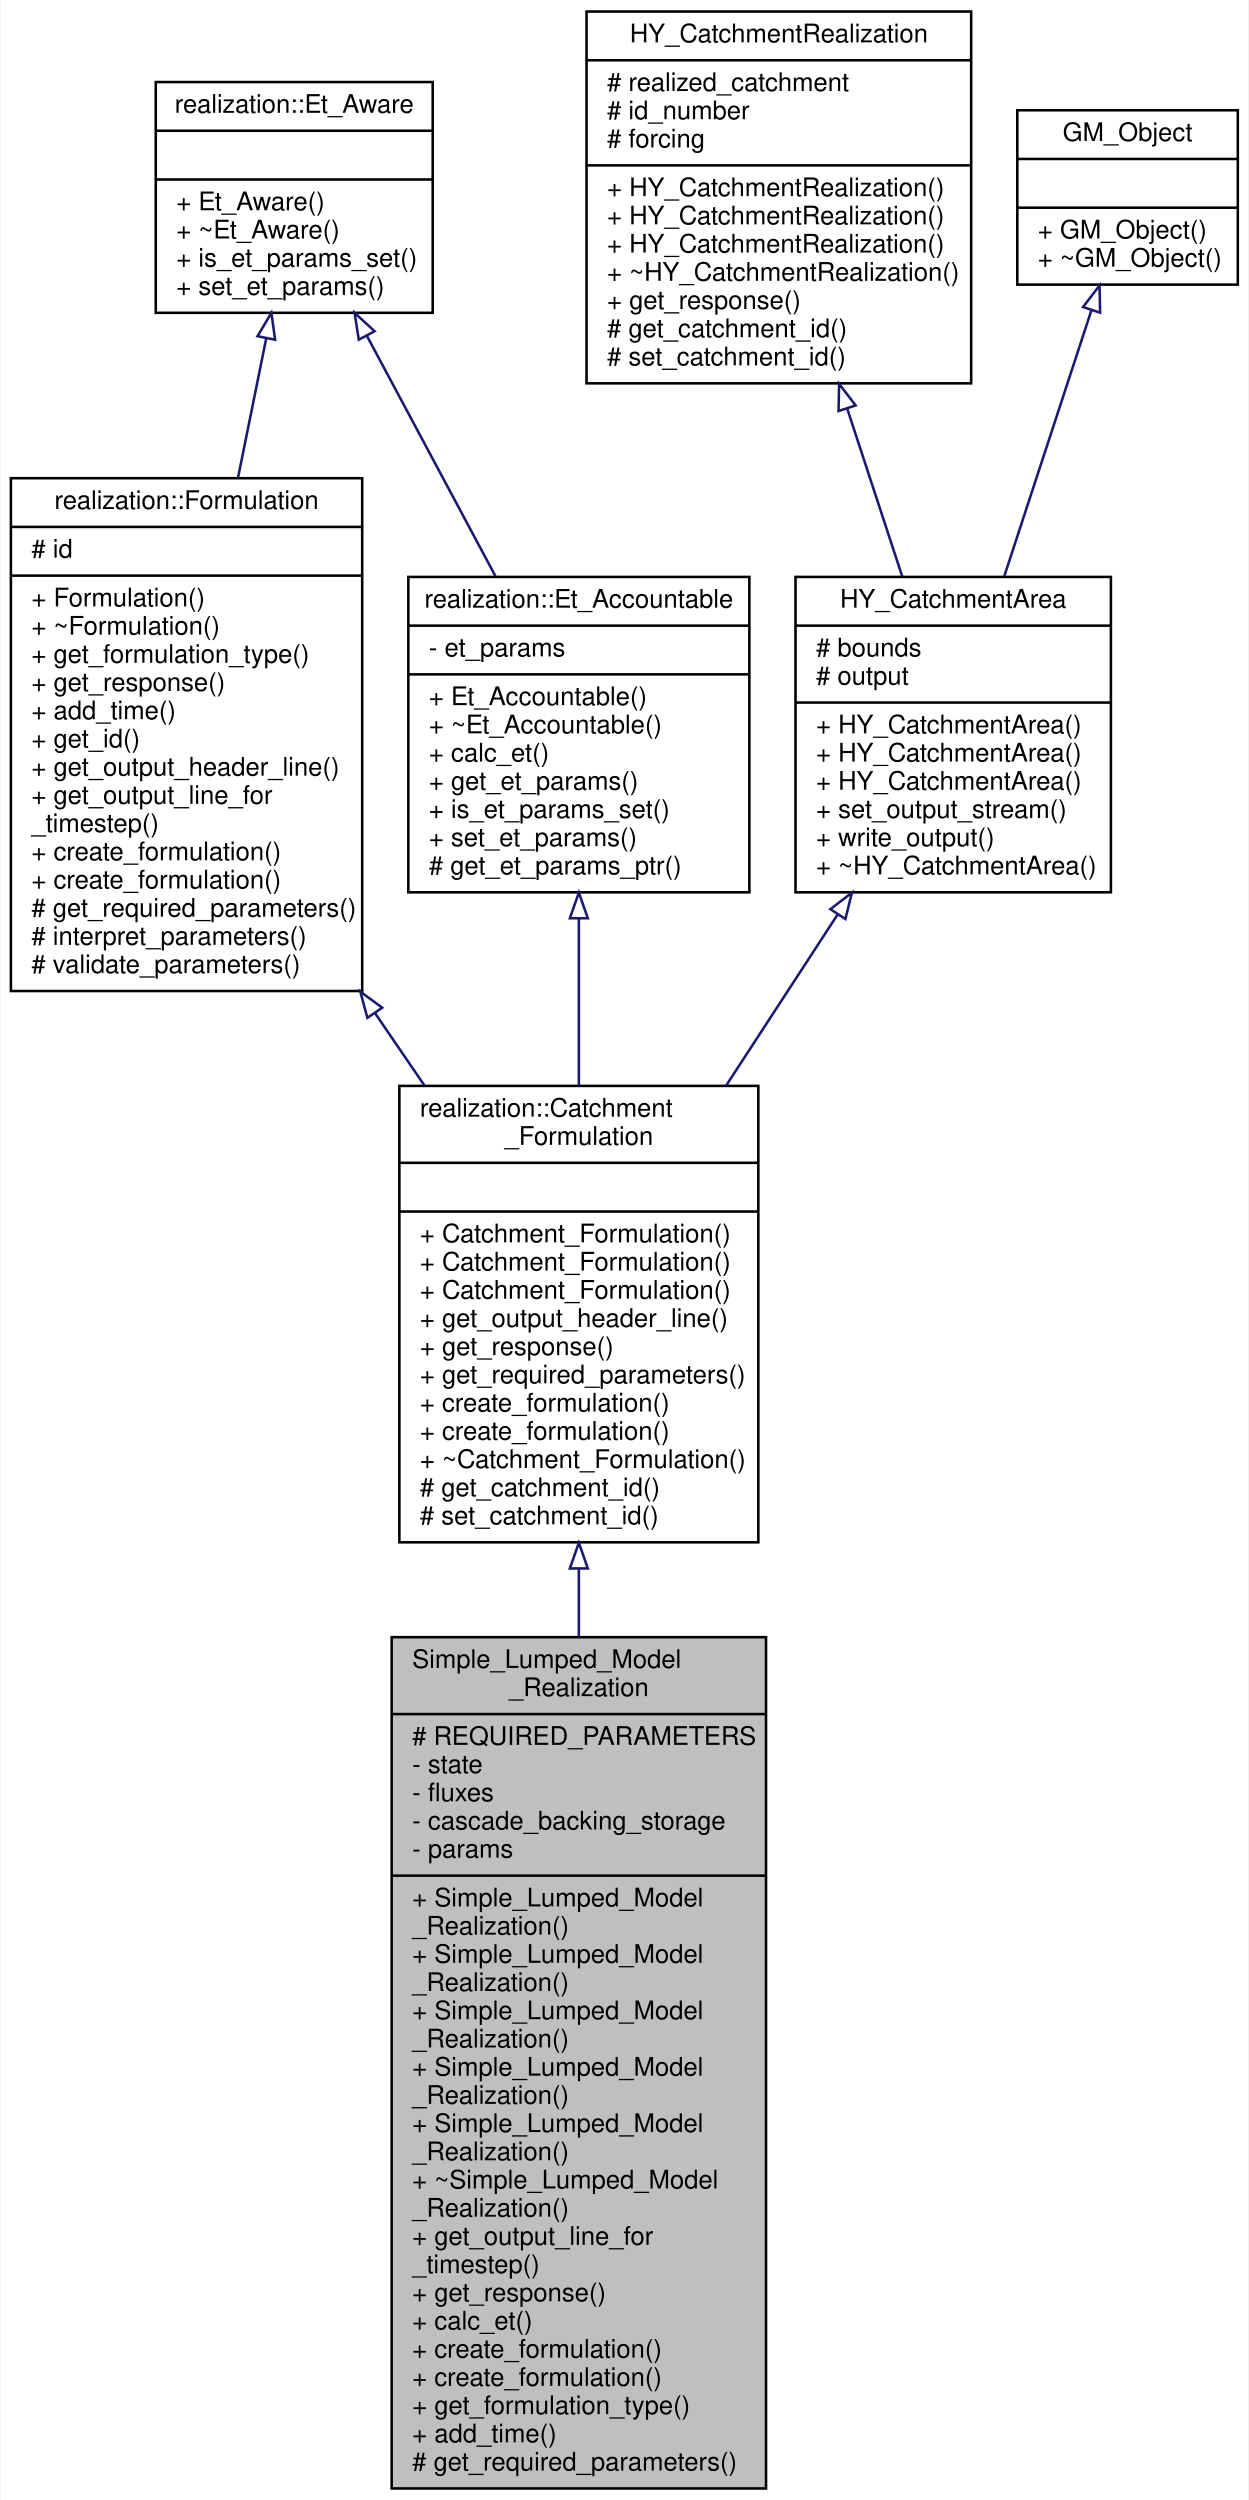
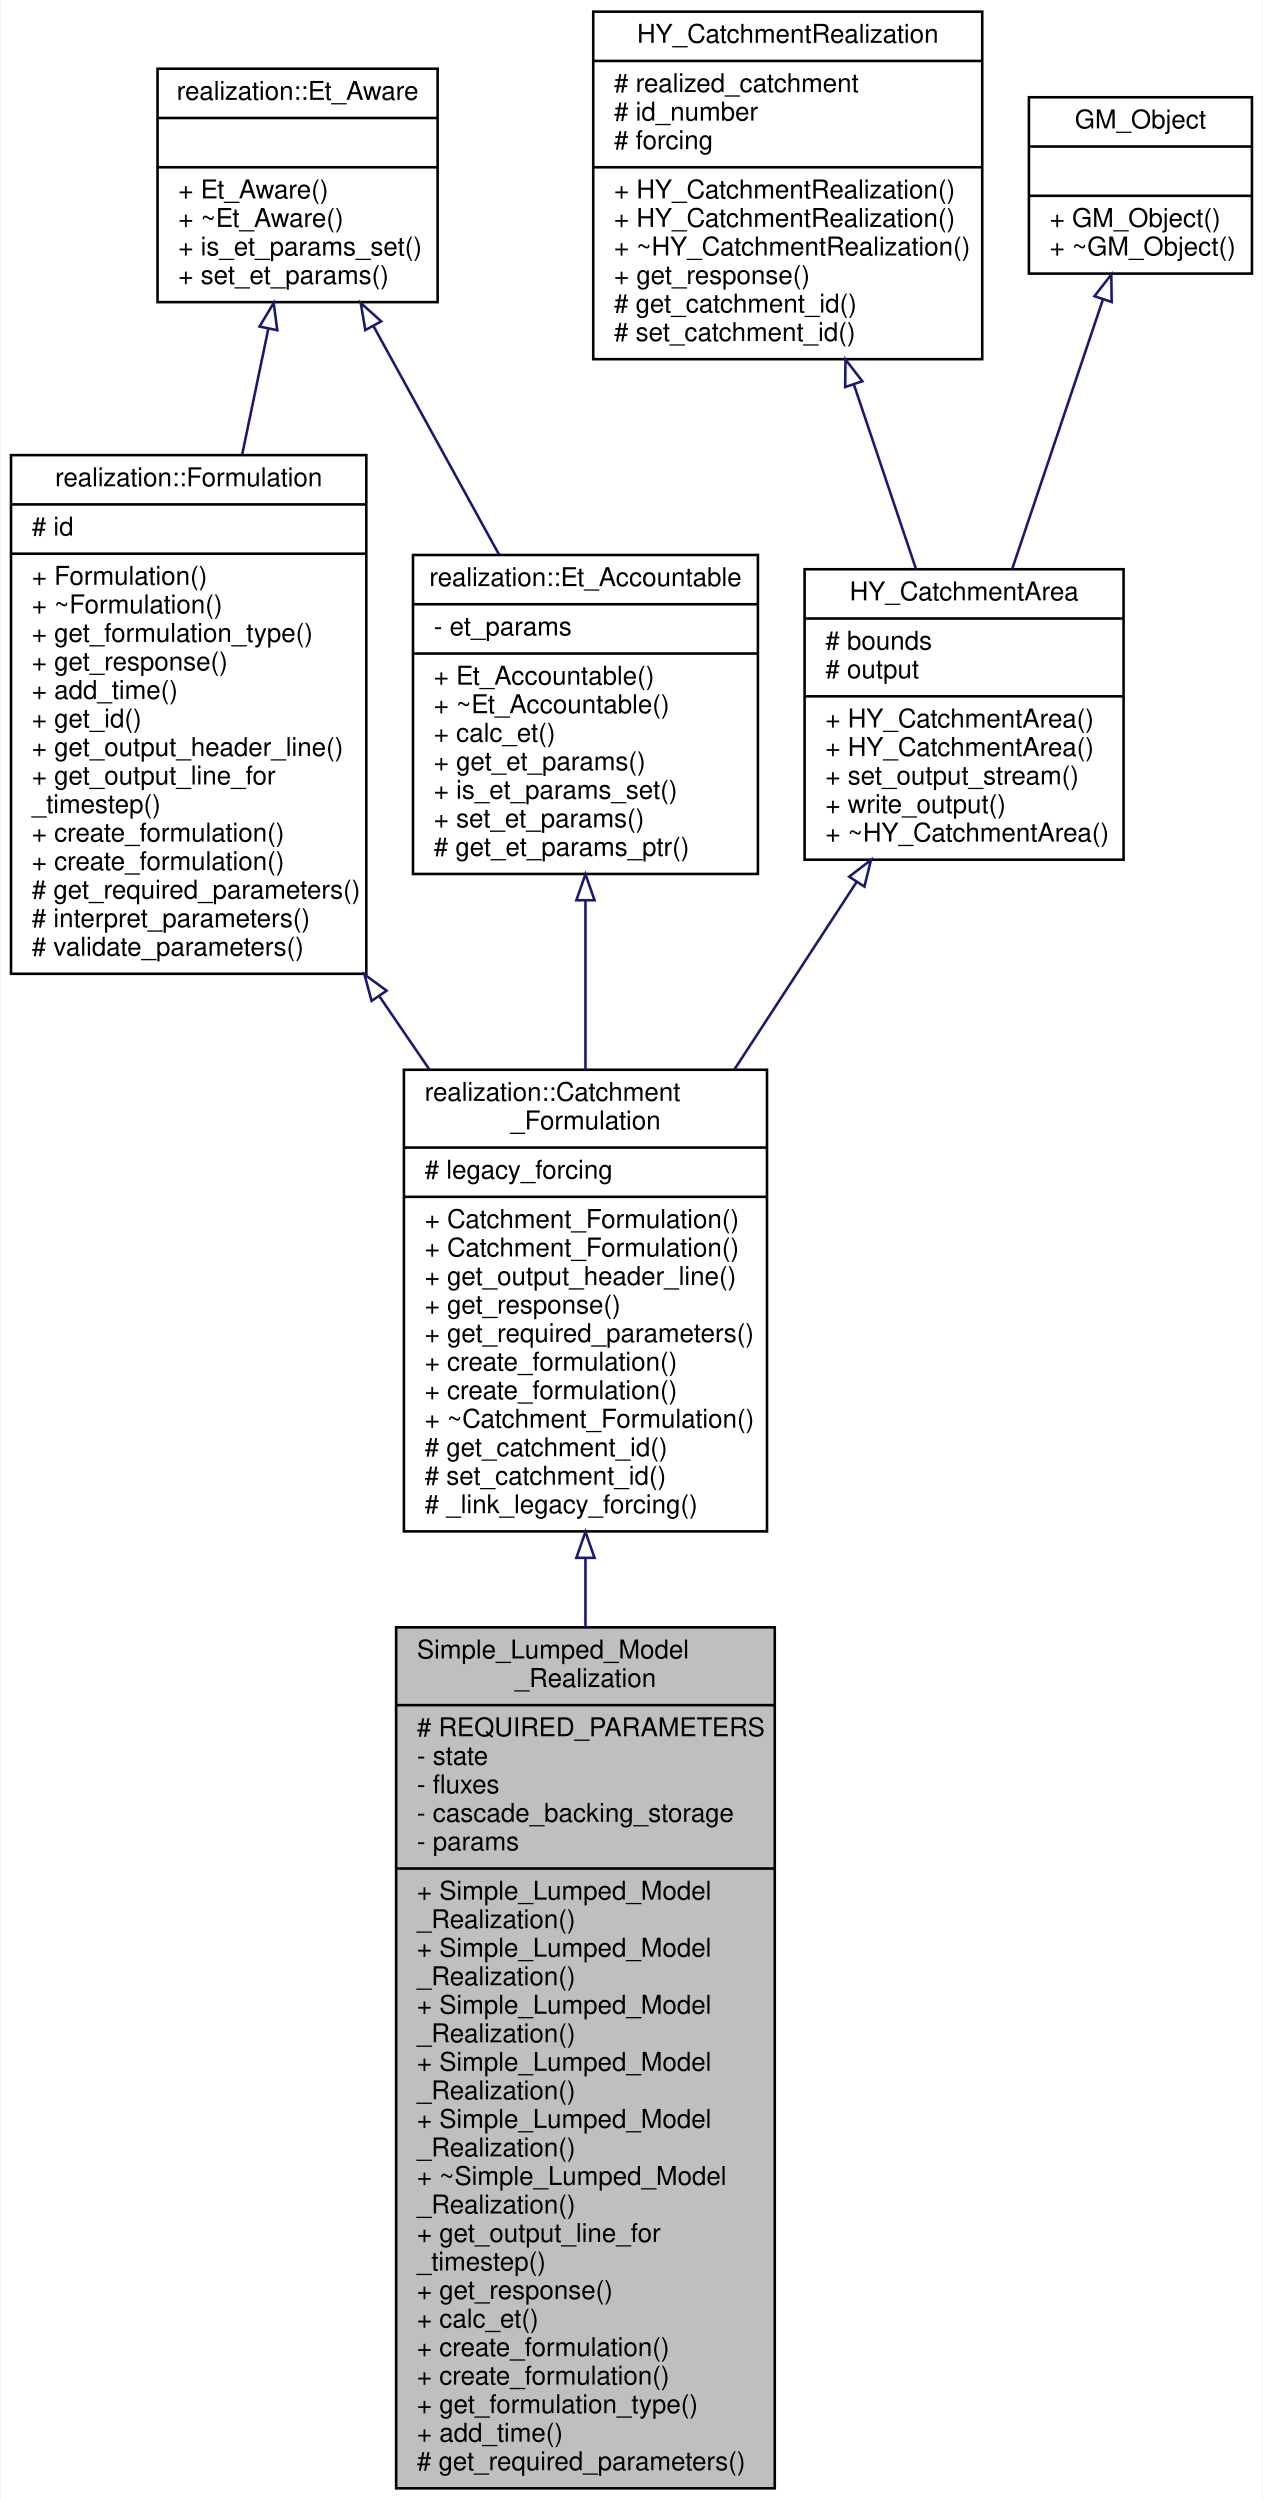
- <svg xmlns="http://www.w3.org/2000/svg" xmlns:xlink="http://www.w3.org/1999/xlink" width="487pt" height="975pt" viewBox="0.00 0.00 486.50 975.00">
-   <g id="graph0" class="graph" transform="scale(1 1) rotate(0) translate(4 971)">
-     <polygon fill="white" stroke="transparent" points="-4,4 -4,-971 482.5,-971 482.5,4 -4,4" />
+ <svg xmlns="http://www.w3.org/2000/svg" xmlns:xlink="http://www.w3.org/1999/xlink" width="487pt" height="964pt" viewBox="0.00 0.00 486.50 964.00">
+   <g id="graph0" class="graph" transform="scale(1 1) rotate(0) translate(4 960)">
+     <polygon fill="white" stroke="transparent" points="-4,4 -4,-960 482.5,-960 482.5,4 -4,4" />
    <g id="node1" class="node">
      <g id="a_node1">
        <a xlink:title=" ">
          <polygon fill="#bfbfbf" stroke="black" points="148.5,-0.5 148.5,-332.5 294.5,-332.5 294.5,-0.5 148.5,-0.5" />
          <text text-anchor="start" x="156.5" y="-320.5" font-family="Helvetica,sans-Serif" font-size="10.00">Simple_Lumped_Model</text>
          <text text-anchor="middle" x="221.5" y="-309.5" font-family="Helvetica,sans-Serif" font-size="10.00">_Realization</text>
          <polyline fill="none" stroke="black" points="148.5,-302.5 294.5,-302.5 " />
          <text text-anchor="start" x="156.5" y="-290.5" font-family="Helvetica,sans-Serif" font-size="10.00"># REQUIRED_PARAMETERS</text>
          <text text-anchor="start" x="156.5" y="-279.5" font-family="Helvetica,sans-Serif" font-size="10.00">- state</text>
          <text text-anchor="start" x="156.5" y="-268.5" font-family="Helvetica,sans-Serif" font-size="10.00">- fluxes</text>
          <text text-anchor="start" x="156.5" y="-257.5" font-family="Helvetica,sans-Serif" font-size="10.00">- cascade_backing_storage</text>
          <text text-anchor="start" x="156.5" y="-246.5" font-family="Helvetica,sans-Serif" font-size="10.00">- params</text>
          <polyline fill="none" stroke="black" points="148.5,-239.5 294.5,-239.5 " />
          <text text-anchor="start" x="156.5" y="-227.5" font-family="Helvetica,sans-Serif" font-size="10.00">+ Simple_Lumped_Model</text>
          <text text-anchor="start" x="156.5" y="-216.5" font-family="Helvetica,sans-Serif" font-size="10.00">_Realization()</text>
          <text text-anchor="start" x="156.5" y="-205.5" font-family="Helvetica,sans-Serif" font-size="10.00">+ Simple_Lumped_Model</text>
          <text text-anchor="start" x="156.5" y="-194.5" font-family="Helvetica,sans-Serif" font-size="10.00">_Realization()</text>
          <text text-anchor="start" x="156.5" y="-183.5" font-family="Helvetica,sans-Serif" font-size="10.00">+ Simple_Lumped_Model</text>
          <text text-anchor="start" x="156.5" y="-172.5" font-family="Helvetica,sans-Serif" font-size="10.00">_Realization()</text>
          <text text-anchor="start" x="156.5" y="-161.5" font-family="Helvetica,sans-Serif" font-size="10.00">+ Simple_Lumped_Model</text>
          <text text-anchor="start" x="156.5" y="-150.5" font-family="Helvetica,sans-Serif" font-size="10.00">_Realization()</text>
          <text text-anchor="start" x="156.5" y="-139.5" font-family="Helvetica,sans-Serif" font-size="10.00">+ Simple_Lumped_Model</text>
          <text text-anchor="start" x="156.5" y="-128.5" font-family="Helvetica,sans-Serif" font-size="10.00">_Realization()</text>
          <text text-anchor="start" x="156.5" y="-117.5" font-family="Helvetica,sans-Serif" font-size="10.00">+ ~Simple_Lumped_Model</text>
          <text text-anchor="start" x="156.5" y="-106.5" font-family="Helvetica,sans-Serif" font-size="10.00">_Realization()</text>
          <text text-anchor="start" x="156.5" y="-95.5" font-family="Helvetica,sans-Serif" font-size="10.00">+ get_output_line_for</text>
          <text text-anchor="start" x="156.5" y="-84.5" font-family="Helvetica,sans-Serif" font-size="10.00">_timestep()</text>
          <text text-anchor="start" x="156.5" y="-73.5" font-family="Helvetica,sans-Serif" font-size="10.00">+ get_response()</text>
          <text text-anchor="start" x="156.5" y="-62.5" font-family="Helvetica,sans-Serif" font-size="10.00">+ calc_et()</text>
          <text text-anchor="start" x="156.5" y="-51.5" font-family="Helvetica,sans-Serif" font-size="10.00">+ create_formulation()</text>
          <text text-anchor="start" x="156.5" y="-40.5" font-family="Helvetica,sans-Serif" font-size="10.00">+ create_formulation()</text>
          <text text-anchor="start" x="156.5" y="-29.5" font-family="Helvetica,sans-Serif" font-size="10.00">+ get_formulation_type()</text>
          <text text-anchor="start" x="156.5" y="-18.5" font-family="Helvetica,sans-Serif" font-size="10.00">+ add_time()</text>
          <text text-anchor="start" x="156.5" y="-7.5" font-family="Helvetica,sans-Serif" font-size="10.00"># get_required_parameters()</text>
        </a>
      </g>
    </g>
    <g id="node2" class="node">
      <g id="a_node2">
        <a xlink:href="classrealization_1_1_catchment___formulation.html" target="_top" xlink:title=" ">
          <polygon fill="white" stroke="black" points="151.5,-369.5 151.5,-547.5 291.5,-547.5 291.5,-369.5 151.5,-369.5" />
          <text text-anchor="start" x="159.5" y="-535.5" font-family="Helvetica,sans-Serif" font-size="10.00">realization::Catchment</text>
          <text text-anchor="middle" x="221.5" y="-524.5" font-family="Helvetica,sans-Serif" font-size="10.00">_Formulation</text>
          <polyline fill="none" stroke="black" points="151.5,-517.5 291.5,-517.5 " />
-           <text text-anchor="middle" x="221.5" y="-505.5" font-family="Helvetica,sans-Serif" font-size="10.00"> </text>
+           <text text-anchor="start" x="159.5" y="-505.5" font-family="Helvetica,sans-Serif" font-size="10.00"># legacy_forcing</text>
          <polyline fill="none" stroke="black" points="151.5,-498.5 291.5,-498.5 " />
          <text text-anchor="start" x="159.5" y="-486.5" font-family="Helvetica,sans-Serif" font-size="10.00">+ Catchment_Formulation()</text>
          <text text-anchor="start" x="159.5" y="-475.5" font-family="Helvetica,sans-Serif" font-size="10.00">+ Catchment_Formulation()</text>
-           <text text-anchor="start" x="159.5" y="-464.5" font-family="Helvetica,sans-Serif" font-size="10.00">+ Catchment_Formulation()</text>
-           <text text-anchor="start" x="159.5" y="-453.5" font-family="Helvetica,sans-Serif" font-size="10.00">+ get_output_header_line()</text>
-           <text text-anchor="start" x="159.5" y="-442.5" font-family="Helvetica,sans-Serif" font-size="10.00">+ get_response()</text>
-           <text text-anchor="start" x="159.5" y="-431.5" font-family="Helvetica,sans-Serif" font-size="10.00">+ get_required_parameters()</text>
+           <text text-anchor="start" x="159.5" y="-464.5" font-family="Helvetica,sans-Serif" font-size="10.00">+ get_output_header_line()</text>
+           <text text-anchor="start" x="159.5" y="-453.5" font-family="Helvetica,sans-Serif" font-size="10.00">+ get_response()</text>
+           <text text-anchor="start" x="159.5" y="-442.5" font-family="Helvetica,sans-Serif" font-size="10.00">+ get_required_parameters()</text>
+           <text text-anchor="start" x="159.5" y="-431.5" font-family="Helvetica,sans-Serif" font-size="10.00">+ create_formulation()</text>
          <text text-anchor="start" x="159.5" y="-420.5" font-family="Helvetica,sans-Serif" font-size="10.00">+ create_formulation()</text>
-           <text text-anchor="start" x="159.5" y="-409.5" font-family="Helvetica,sans-Serif" font-size="10.00">+ create_formulation()</text>
-           <text text-anchor="start" x="159.5" y="-398.5" font-family="Helvetica,sans-Serif" font-size="10.00">+ ~Catchment_Formulation()</text>
-           <text text-anchor="start" x="159.5" y="-387.5" font-family="Helvetica,sans-Serif" font-size="10.00"># get_catchment_id()</text>
-           <text text-anchor="start" x="159.5" y="-376.5" font-family="Helvetica,sans-Serif" font-size="10.00"># set_catchment_id()</text>
+           <text text-anchor="start" x="159.5" y="-409.5" font-family="Helvetica,sans-Serif" font-size="10.00">+ ~Catchment_Formulation()</text>
+           <text text-anchor="start" x="159.5" y="-398.5" font-family="Helvetica,sans-Serif" font-size="10.00"># get_catchment_id()</text>
+           <text text-anchor="start" x="159.5" y="-387.5" font-family="Helvetica,sans-Serif" font-size="10.00"># set_catchment_id()</text>
+           <text text-anchor="start" x="159.5" y="-376.5" font-family="Helvetica,sans-Serif" font-size="10.00"># _link_legacy_forcing()</text>
        </a>
      </g>
    </g>
    <g id="edge1" class="edge">
      <path fill="none" stroke="midnightblue" d="M221.5,-359.27C221.5,-350.6 221.5,-341.69 221.5,-332.68" />
      <polygon fill="none" stroke="midnightblue" points="218,-359.31 221.5,-369.31 225,-359.31 218,-359.31" />
    </g>
    <g id="node3" class="node">
      <g id="a_node3">
        <a xlink:href="classrealization_1_1_formulation.html" target="_top" xlink:title=" ">
          <polygon fill="white" stroke="black" points="0,-584.5 0,-784.5 137,-784.5 137,-584.5 0,-584.5" />
          <text text-anchor="middle" x="68.5" y="-772.5" font-family="Helvetica,sans-Serif" font-size="10.00">realization::Formulation</text>
          <polyline fill="none" stroke="black" points="0,-765.5 137,-765.5 " />
          <text text-anchor="start" x="8" y="-753.5" font-family="Helvetica,sans-Serif" font-size="10.00"># id</text>
          <polyline fill="none" stroke="black" points="0,-746.5 137,-746.5 " />
          <text text-anchor="start" x="8" y="-734.5" font-family="Helvetica,sans-Serif" font-size="10.00">+ Formulation()</text>
          <text text-anchor="start" x="8" y="-723.5" font-family="Helvetica,sans-Serif" font-size="10.00">+ ~Formulation()</text>
          <text text-anchor="start" x="8" y="-712.5" font-family="Helvetica,sans-Serif" font-size="10.00">+ get_formulation_type()</text>
          <text text-anchor="start" x="8" y="-701.5" font-family="Helvetica,sans-Serif" font-size="10.00">+ get_response()</text>
          <text text-anchor="start" x="8" y="-690.5" font-family="Helvetica,sans-Serif" font-size="10.00">+ add_time()</text>
          <text text-anchor="start" x="8" y="-679.5" font-family="Helvetica,sans-Serif" font-size="10.00">+ get_id()</text>
          <text text-anchor="start" x="8" y="-668.5" font-family="Helvetica,sans-Serif" font-size="10.00">+ get_output_header_line()</text>
          <text text-anchor="start" x="8" y="-657.5" font-family="Helvetica,sans-Serif" font-size="10.00">+ get_output_line_for</text>
          <text text-anchor="start" x="8" y="-646.5" font-family="Helvetica,sans-Serif" font-size="10.00">_timestep()</text>
          <text text-anchor="start" x="8" y="-635.5" font-family="Helvetica,sans-Serif" font-size="10.00">+ create_formulation()</text>
          <text text-anchor="start" x="8" y="-624.5" font-family="Helvetica,sans-Serif" font-size="10.00">+ create_formulation()</text>
          <text text-anchor="start" x="8" y="-613.5" font-family="Helvetica,sans-Serif" font-size="10.00"># get_required_parameters()</text>
          <text text-anchor="start" x="8" y="-602.5" font-family="Helvetica,sans-Serif" font-size="10.00"># interpret_parameters()</text>
          <text text-anchor="start" x="8" y="-591.5" font-family="Helvetica,sans-Serif" font-size="10.00"># validate_parameters()</text>
        </a>
      </g>
    </g>
    <g id="edge2" class="edge">
      <path fill="none" stroke="midnightblue" d="M141.94,-575.98C148.41,-566.51 154.9,-557.01 161.23,-547.73" />
      <polygon fill="none" stroke="midnightblue" points="139.03,-574.04 136.28,-584.27 144.81,-577.99 139.03,-574.04" />
    </g>
    <g id="node4" class="node">
      <g id="a_node4">
        <a xlink:href="classrealization_1_1_et___aware.html" target="_top" xlink:title="Interface for type that is aware of parameters for evapotranspiration in certain calculations,...">
-           <polygon fill="white" stroke="black" points="56.5,-849 56.5,-939 164.5,-939 164.5,-849 56.5,-849" />
-           <text text-anchor="middle" x="110.5" y="-927" font-family="Helvetica,sans-Serif" font-size="10.00">realization::Et_Aware</text>
-           <polyline fill="none" stroke="black" points="56.5,-920 164.5,-920 " />
-           <text text-anchor="middle" x="110.5" y="-908" font-family="Helvetica,sans-Serif" font-size="10.00"> </text>
-           <polyline fill="none" stroke="black" points="56.5,-901 164.5,-901 " />
-           <text text-anchor="start" x="64.5" y="-889" font-family="Helvetica,sans-Serif" font-size="10.00">+ Et_Aware()</text>
-           <text text-anchor="start" x="64.5" y="-878" font-family="Helvetica,sans-Serif" font-size="10.00">+ ~Et_Aware()</text>
-           <text text-anchor="start" x="64.5" y="-867" font-family="Helvetica,sans-Serif" font-size="10.00">+ is_et_params_set()</text>
-           <text text-anchor="start" x="64.5" y="-856" font-family="Helvetica,sans-Serif" font-size="10.00">+ set_et_params()</text>
+           <polygon fill="white" stroke="black" points="56.5,-843.5 56.5,-933.5 164.5,-933.5 164.5,-843.5 56.5,-843.5" />
+           <text text-anchor="middle" x="110.5" y="-921.5" font-family="Helvetica,sans-Serif" font-size="10.00">realization::Et_Aware</text>
+           <polyline fill="none" stroke="black" points="56.5,-914.5 164.5,-914.5 " />
+           <text text-anchor="middle" x="110.5" y="-902.5" font-family="Helvetica,sans-Serif" font-size="10.00"> </text>
+           <polyline fill="none" stroke="black" points="56.5,-895.5 164.5,-895.5 " />
+           <text text-anchor="start" x="64.5" y="-883.5" font-family="Helvetica,sans-Serif" font-size="10.00">+ Et_Aware()</text>
+           <text text-anchor="start" x="64.5" y="-872.5" font-family="Helvetica,sans-Serif" font-size="10.00">+ ~Et_Aware()</text>
+           <text text-anchor="start" x="64.5" y="-861.5" font-family="Helvetica,sans-Serif" font-size="10.00">+ is_et_params_set()</text>
+           <text text-anchor="start" x="64.5" y="-850.5" font-family="Helvetica,sans-Serif" font-size="10.00">+ set_et_params()</text>
        </a>
      </g>
    </g>
    <g id="edge3" class="edge">
-       <path fill="none" stroke="midnightblue" d="M99.55,-838.91C96.17,-822.2 92.33,-803.25 88.54,-784.51" />
-       <polygon fill="none" stroke="midnightblue" points="96.18,-839.89 101.59,-848.99 103.04,-838.5 96.18,-839.89" />
+       <path fill="none" stroke="midnightblue" d="M99.19,-833.11C96.08,-818.15 92.61,-801.44 89.14,-784.79" />
+       <polygon fill="none" stroke="midnightblue" points="95.82,-834.09 101.28,-843.17 102.67,-832.67 95.82,-834.09" />
    </g>
    <g id="node8" class="node">
      <g id="a_node8">
        <a xlink:href="classrealization_1_1_et___accountable.html" target="_top" xlink:title="Interface for type that is able to account for evapotranspiration in certain calculations,...">
          <polygon fill="white" stroke="black" points="155,-623 155,-746 288,-746 288,-623 155,-623" />
          <text text-anchor="middle" x="221.5" y="-734" font-family="Helvetica,sans-Serif" font-size="10.00">realization::Et_Accountable</text>
          <polyline fill="none" stroke="black" points="155,-727 288,-727 " />
          <text text-anchor="start" x="163" y="-715" font-family="Helvetica,sans-Serif" font-size="10.00">- et_params</text>
          <polyline fill="none" stroke="black" points="155,-708 288,-708 " />
          <text text-anchor="start" x="163" y="-696" font-family="Helvetica,sans-Serif" font-size="10.00">+ Et_Accountable()</text>
          <text text-anchor="start" x="163" y="-685" font-family="Helvetica,sans-Serif" font-size="10.00">+ ~Et_Accountable()</text>
          <text text-anchor="start" x="163" y="-674" font-family="Helvetica,sans-Serif" font-size="10.00">+ calc_et()</text>
          <text text-anchor="start" x="163" y="-663" font-family="Helvetica,sans-Serif" font-size="10.00">+ get_et_params()</text>
          <text text-anchor="start" x="163" y="-652" font-family="Helvetica,sans-Serif" font-size="10.00">+ is_et_params_set()</text>
          <text text-anchor="start" x="163" y="-641" font-family="Helvetica,sans-Serif" font-size="10.00">+ set_et_params()</text>
          <text text-anchor="start" x="163" y="-630" font-family="Helvetica,sans-Serif" font-size="10.00"># get_et_params_ptr()</text>
        </a>
      </g>
    </g>
    <g id="edge8" class="edge">
-       <path fill="none" stroke="midnightblue" d="M138.86,-839.98C154.14,-811.41 173.06,-776.05 188.94,-746.36" />
-       <polygon fill="none" stroke="midnightblue" points="135.67,-838.53 134.04,-848.99 141.84,-841.83 135.67,-838.53" />
+       <path fill="none" stroke="midnightblue" d="M139.77,-834.24C154.63,-807.2 172.75,-774.22 188.15,-746.2" />
+       <polygon fill="none" stroke="midnightblue" points="136.61,-832.72 134.86,-843.17 142.74,-836.09 136.61,-832.72" />
    </g>
    <g id="node5" class="node">
      <g id="a_node5">
        <a xlink:href="class_h_y___catchment_area.html" target="_top" xlink:title=" ">
-           <polygon fill="white" stroke="black" points="306,-623 306,-746 429,-746 429,-623 306,-623" />
-           <text text-anchor="middle" x="367.5" y="-734" font-family="Helvetica,sans-Serif" font-size="10.00">HY_CatchmentArea</text>
-           <polyline fill="none" stroke="black" points="306,-727 429,-727 " />
-           <text text-anchor="start" x="314" y="-715" font-family="Helvetica,sans-Serif" font-size="10.00"># bounds</text>
-           <text text-anchor="start" x="314" y="-704" font-family="Helvetica,sans-Serif" font-size="10.00"># output</text>
-           <polyline fill="none" stroke="black" points="306,-697 429,-697 " />
-           <text text-anchor="start" x="314" y="-685" font-family="Helvetica,sans-Serif" font-size="10.00">+ HY_CatchmentArea()</text>
-           <text text-anchor="start" x="314" y="-674" font-family="Helvetica,sans-Serif" font-size="10.00">+ HY_CatchmentArea()</text>
-           <text text-anchor="start" x="314" y="-663" font-family="Helvetica,sans-Serif" font-size="10.00">+ HY_CatchmentArea()</text>
-           <text text-anchor="start" x="314" y="-652" font-family="Helvetica,sans-Serif" font-size="10.00">+ set_output_stream()</text>
-           <text text-anchor="start" x="314" y="-641" font-family="Helvetica,sans-Serif" font-size="10.00">+ write_output()</text>
-           <text text-anchor="start" x="314" y="-630" font-family="Helvetica,sans-Serif" font-size="10.00">+ ~HY_CatchmentArea()</text>
+           <polygon fill="white" stroke="black" points="306,-628.5 306,-740.5 429,-740.5 429,-628.5 306,-628.5" />
+           <text text-anchor="middle" x="367.5" y="-728.5" font-family="Helvetica,sans-Serif" font-size="10.00">HY_CatchmentArea</text>
+           <polyline fill="none" stroke="black" points="306,-721.5 429,-721.5 " />
+           <text text-anchor="start" x="314" y="-709.5" font-family="Helvetica,sans-Serif" font-size="10.00"># bounds</text>
+           <text text-anchor="start" x="314" y="-698.5" font-family="Helvetica,sans-Serif" font-size="10.00"># output</text>
+           <polyline fill="none" stroke="black" points="306,-691.5 429,-691.5 " />
+           <text text-anchor="start" x="314" y="-679.5" font-family="Helvetica,sans-Serif" font-size="10.00">+ HY_CatchmentArea()</text>
+           <text text-anchor="start" x="314" y="-668.5" font-family="Helvetica,sans-Serif" font-size="10.00">+ HY_CatchmentArea()</text>
+           <text text-anchor="start" x="314" y="-657.5" font-family="Helvetica,sans-Serif" font-size="10.00">+ set_output_stream()</text>
+           <text text-anchor="start" x="314" y="-646.5" font-family="Helvetica,sans-Serif" font-size="10.00">+ write_output()</text>
+           <text text-anchor="start" x="314" y="-635.5" font-family="Helvetica,sans-Serif" font-size="10.00">+ ~HY_CatchmentArea()</text>
        </a>
      </g>
    </g>
    <g id="edge4" class="edge">
-       <path fill="none" stroke="midnightblue" d="M322.4,-614.3C308.64,-593.19 293.32,-569.69 278.86,-547.5" />
-       <polygon fill="none" stroke="midnightblue" points="319.6,-616.42 327.99,-622.88 325.46,-612.59 319.6,-616.42" />
+       <path fill="none" stroke="midnightblue" d="M326.09,-619.96C311.42,-597.46 294.65,-571.73 278.9,-547.56" />
+       <polygon fill="none" stroke="midnightblue" points="323.2,-621.95 331.6,-628.42 329.07,-618.13 323.2,-621.95" />
    </g>
    <g id="node6" class="node">
      <g id="a_node6">
        <a xlink:href="class_h_y___catchment_realization.html" target="_top" xlink:title=" ">
-           <polygon fill="white" stroke="black" points="224.5,-821.5 224.5,-966.5 374.5,-966.5 374.5,-821.5 224.5,-821.5" />
-           <text text-anchor="middle" x="299.5" y="-954.5" font-family="Helvetica,sans-Serif" font-size="10.00">HY_CatchmentRealization</text>
-           <polyline fill="none" stroke="black" points="224.5,-947.5 374.5,-947.5 " />
-           <text text-anchor="start" x="232.5" y="-935.5" font-family="Helvetica,sans-Serif" font-size="10.00"># realized_catchment</text>
-           <text text-anchor="start" x="232.5" y="-924.5" font-family="Helvetica,sans-Serif" font-size="10.00"># id_number</text>
-           <text text-anchor="start" x="232.5" y="-913.5" font-family="Helvetica,sans-Serif" font-size="10.00"># forcing</text>
-           <polyline fill="none" stroke="black" points="224.5,-906.5 374.5,-906.5 " />
-           <text text-anchor="start" x="232.5" y="-894.5" font-family="Helvetica,sans-Serif" font-size="10.00">+ HY_CatchmentRealization()</text>
+           <polygon fill="white" stroke="black" points="224.5,-821.5 224.5,-955.5 374.5,-955.5 374.5,-821.5 224.5,-821.5" />
+           <text text-anchor="middle" x="299.5" y="-943.5" font-family="Helvetica,sans-Serif" font-size="10.00">HY_CatchmentRealization</text>
+           <polyline fill="none" stroke="black" points="224.5,-936.5 374.5,-936.5 " />
+           <text text-anchor="start" x="232.5" y="-924.5" font-family="Helvetica,sans-Serif" font-size="10.00"># realized_catchment</text>
+           <text text-anchor="start" x="232.5" y="-913.5" font-family="Helvetica,sans-Serif" font-size="10.00"># id_number</text>
+           <text text-anchor="start" x="232.5" y="-902.5" font-family="Helvetica,sans-Serif" font-size="10.00"># forcing</text>
+           <polyline fill="none" stroke="black" points="224.5,-895.5 374.5,-895.5 " />
          <text text-anchor="start" x="232.5" y="-883.5" font-family="Helvetica,sans-Serif" font-size="10.00">+ HY_CatchmentRealization()</text>
          <text text-anchor="start" x="232.5" y="-872.5" font-family="Helvetica,sans-Serif" font-size="10.00">+ HY_CatchmentRealization()</text>
          <text text-anchor="start" x="232.5" y="-861.5" font-family="Helvetica,sans-Serif" font-size="10.00">+ ~HY_CatchmentRealization()</text>
          <text text-anchor="start" x="232.5" y="-850.5" font-family="Helvetica,sans-Serif" font-size="10.00">+ get_response()</text>
          <text text-anchor="start" x="232.5" y="-839.5" font-family="Helvetica,sans-Serif" font-size="10.00"># get_catchment_id()</text>
          <text text-anchor="start" x="232.5" y="-828.5" font-family="Helvetica,sans-Serif" font-size="10.00"># set_catchment_id()</text>
        </a>
      </g>
    </g>
    <g id="edge5" class="edge">
-       <path fill="none" stroke="midnightblue" d="M326.14,-811.71C333.29,-789.88 340.9,-766.66 347.62,-746.17" />
-       <polygon fill="none" stroke="midnightblue" points="322.79,-810.71 323,-821.3 329.44,-812.89 322.79,-810.71" />
+       <path fill="none" stroke="midnightblue" d="M325.01,-811.73C332.95,-788.12 341.56,-762.56 348.94,-740.64" />
+       <polygon fill="none" stroke="midnightblue" points="321.64,-810.76 321.77,-821.36 328.27,-813 321.64,-810.76" />
    </g>
    <g id="node7" class="node">
      <g id="a_node7">
        <a xlink:href="class_g_m___object.html" target="_top" xlink:title=" ">
-           <polygon fill="white" stroke="black" points="392.5,-860 392.5,-928 478.5,-928 478.5,-860 392.5,-860" />
-           <text text-anchor="middle" x="435.5" y="-916" font-family="Helvetica,sans-Serif" font-size="10.00">GM_Object</text>
-           <polyline fill="none" stroke="black" points="392.5,-909 478.5,-909 " />
-           <text text-anchor="middle" x="435.5" y="-897" font-family="Helvetica,sans-Serif" font-size="10.00"> </text>
-           <polyline fill="none" stroke="black" points="392.5,-890 478.5,-890 " />
-           <text text-anchor="start" x="400.5" y="-878" font-family="Helvetica,sans-Serif" font-size="10.00">+ GM_Object()</text>
-           <text text-anchor="start" x="400.5" y="-867" font-family="Helvetica,sans-Serif" font-size="10.00">+ ~GM_Object()</text>
+           <polygon fill="white" stroke="black" points="392.5,-854.5 392.5,-922.5 478.5,-922.5 478.5,-854.5 392.5,-854.5" />
+           <text text-anchor="middle" x="435.5" y="-910.5" font-family="Helvetica,sans-Serif" font-size="10.00">GM_Object</text>
+           <polyline fill="none" stroke="black" points="392.5,-903.5 478.5,-903.5 " />
+           <text text-anchor="middle" x="435.5" y="-891.5" font-family="Helvetica,sans-Serif" font-size="10.00"> </text>
+           <polyline fill="none" stroke="black" points="392.5,-884.5 478.5,-884.5 " />
+           <text text-anchor="start" x="400.5" y="-872.5" font-family="Helvetica,sans-Serif" font-size="10.00">+ GM_Object()</text>
+           <text text-anchor="start" x="400.5" y="-861.5" font-family="Helvetica,sans-Serif" font-size="10.00">+ ~GM_Object()</text>
        </a>
      </g>
    </g>
    <g id="edge6" class="edge">
-       <path fill="none" stroke="midnightblue" d="M421.38,-849.93C411.57,-819.97 398.34,-779.61 387.45,-746.38" />
-       <polygon fill="none" stroke="midnightblue" points="418.13,-851.25 424.57,-859.66 424.79,-849.07 418.13,-851.25" />
+       <path fill="none" stroke="midnightblue" d="M420.96,-844.3C410.76,-814.01 397.05,-773.27 386.06,-740.64" />
+       <polygon fill="none" stroke="midnightblue" points="417.76,-845.78 424.27,-854.14 424.4,-843.55 417.76,-845.78" />
    </g>
    <g id="edge7" class="edge">
      <path fill="none" stroke="midnightblue" d="M221.5,-612.61C221.5,-591.94 221.5,-569.1 221.5,-547.5" />
      <polygon fill="none" stroke="midnightblue" points="218,-612.88 221.5,-622.88 225,-612.88 218,-612.88" />
    </g>
  </g>
</svg>
